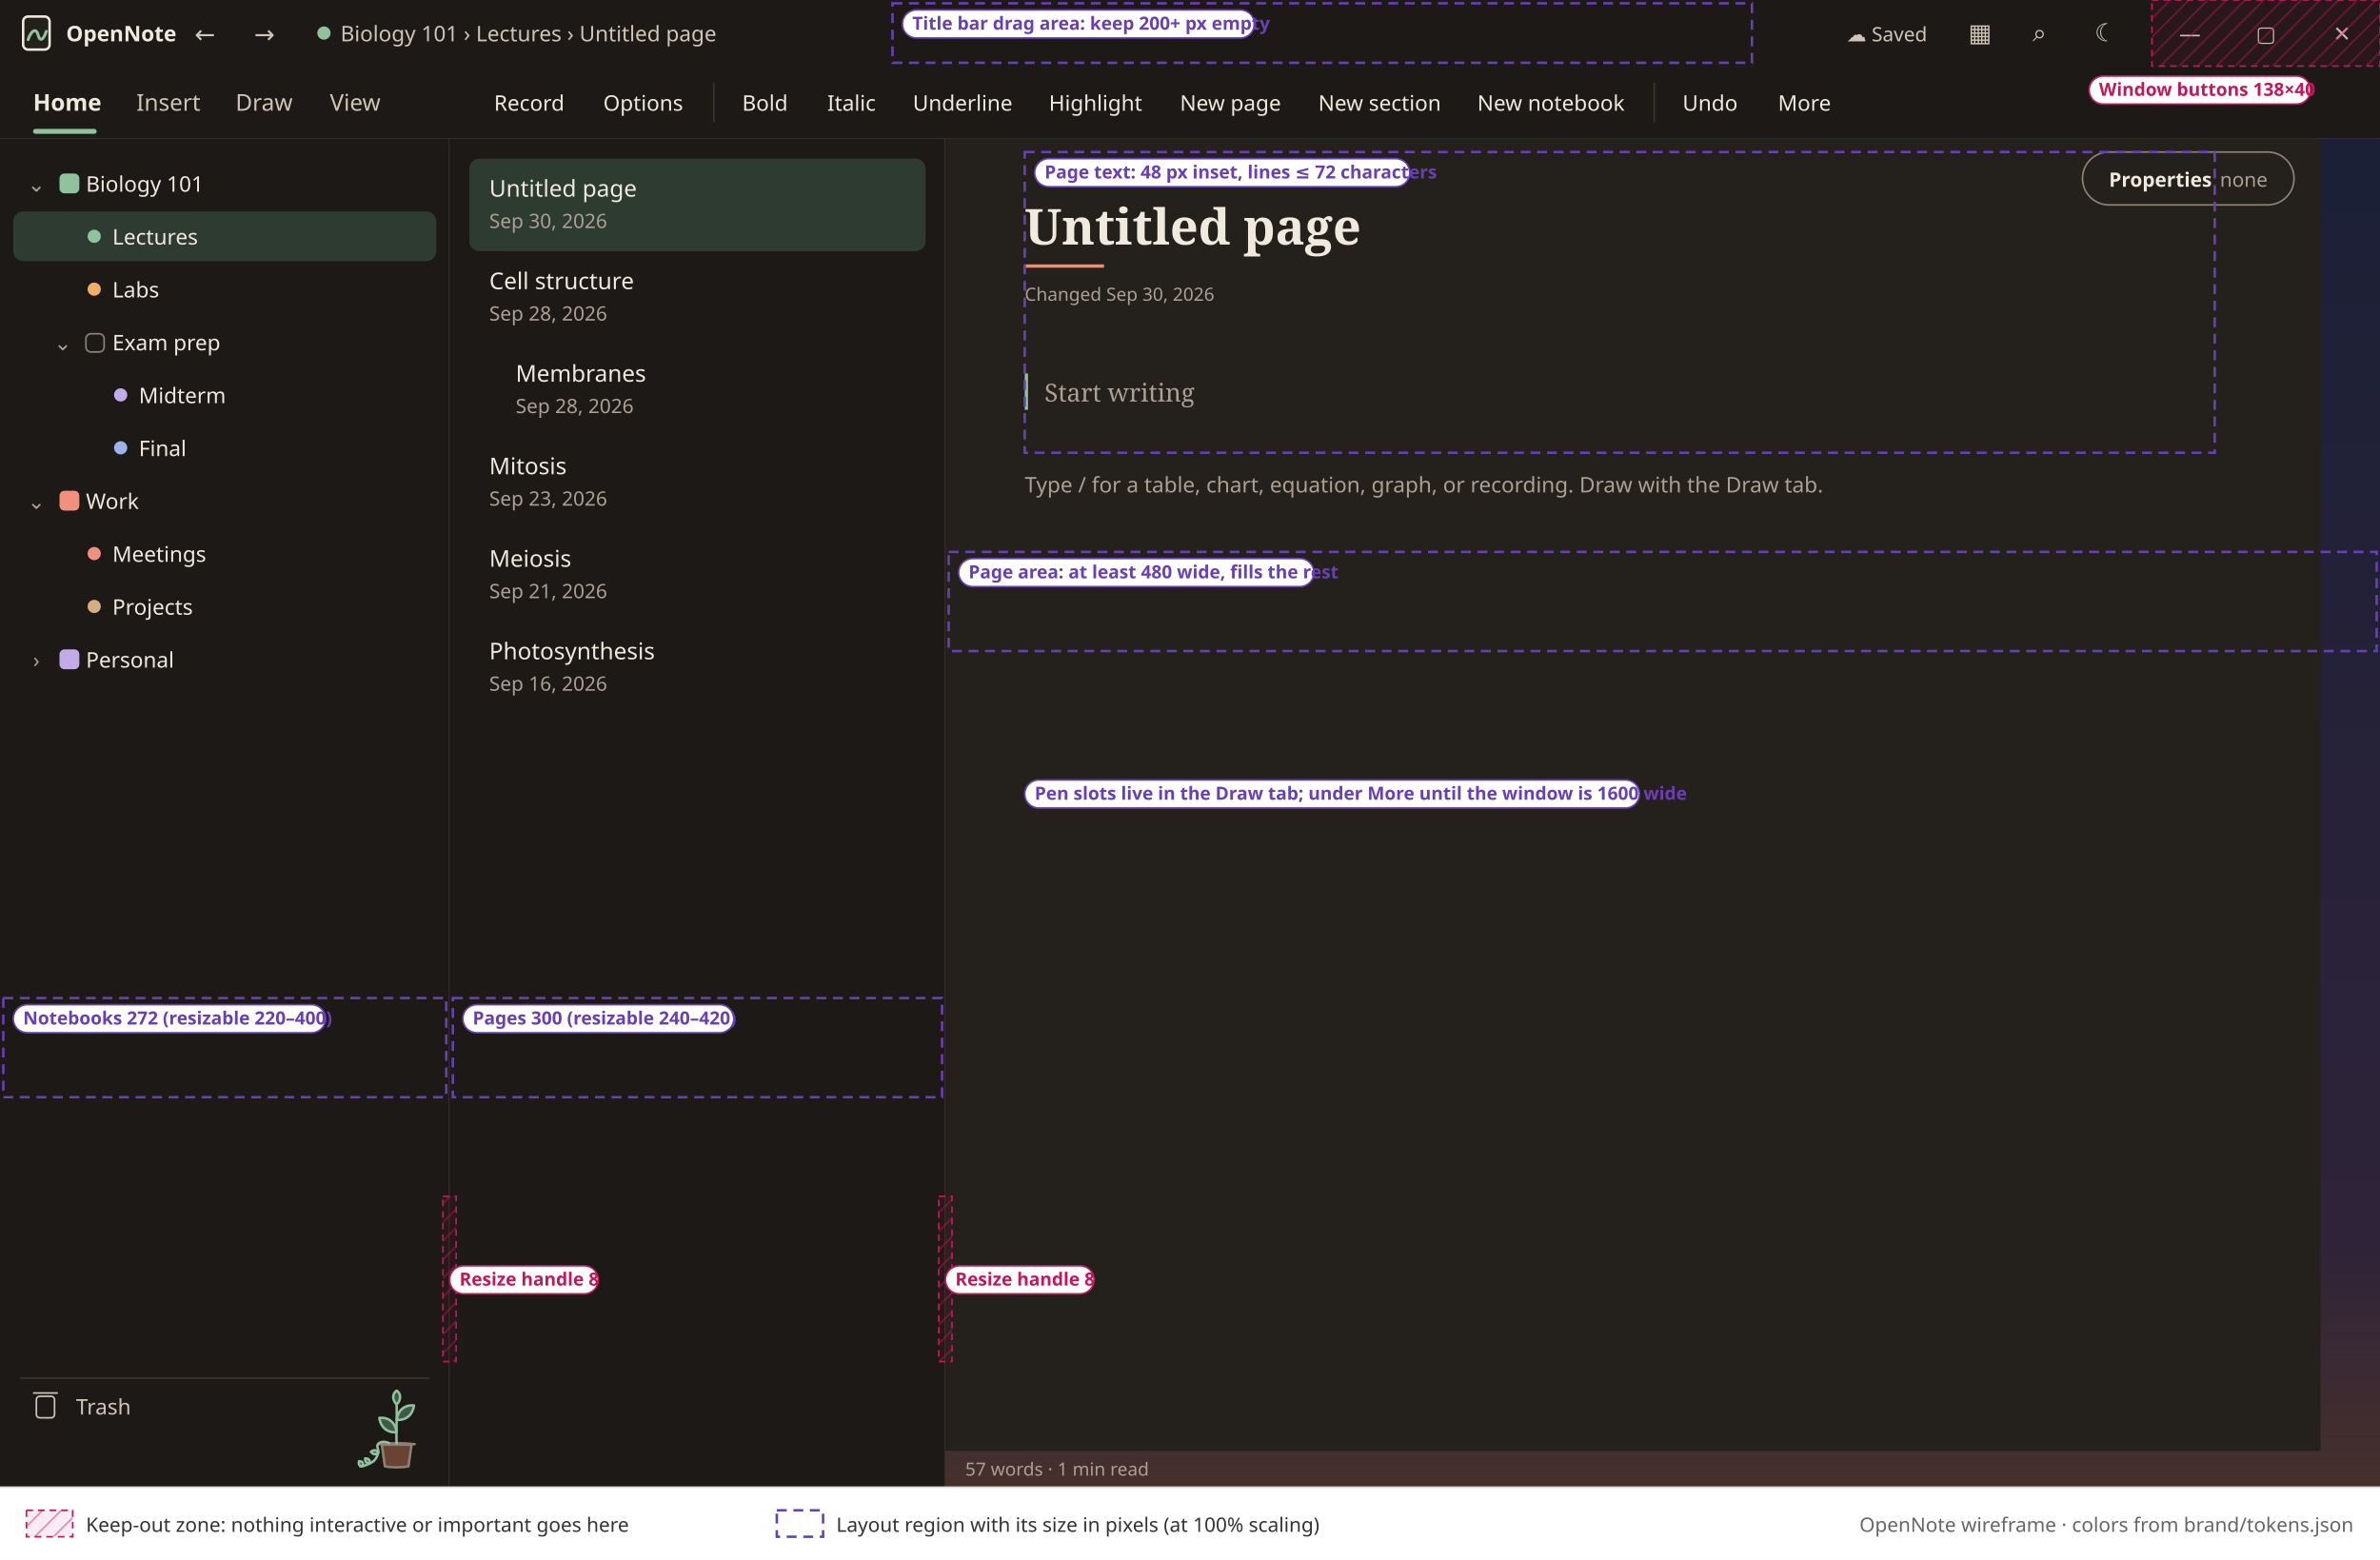
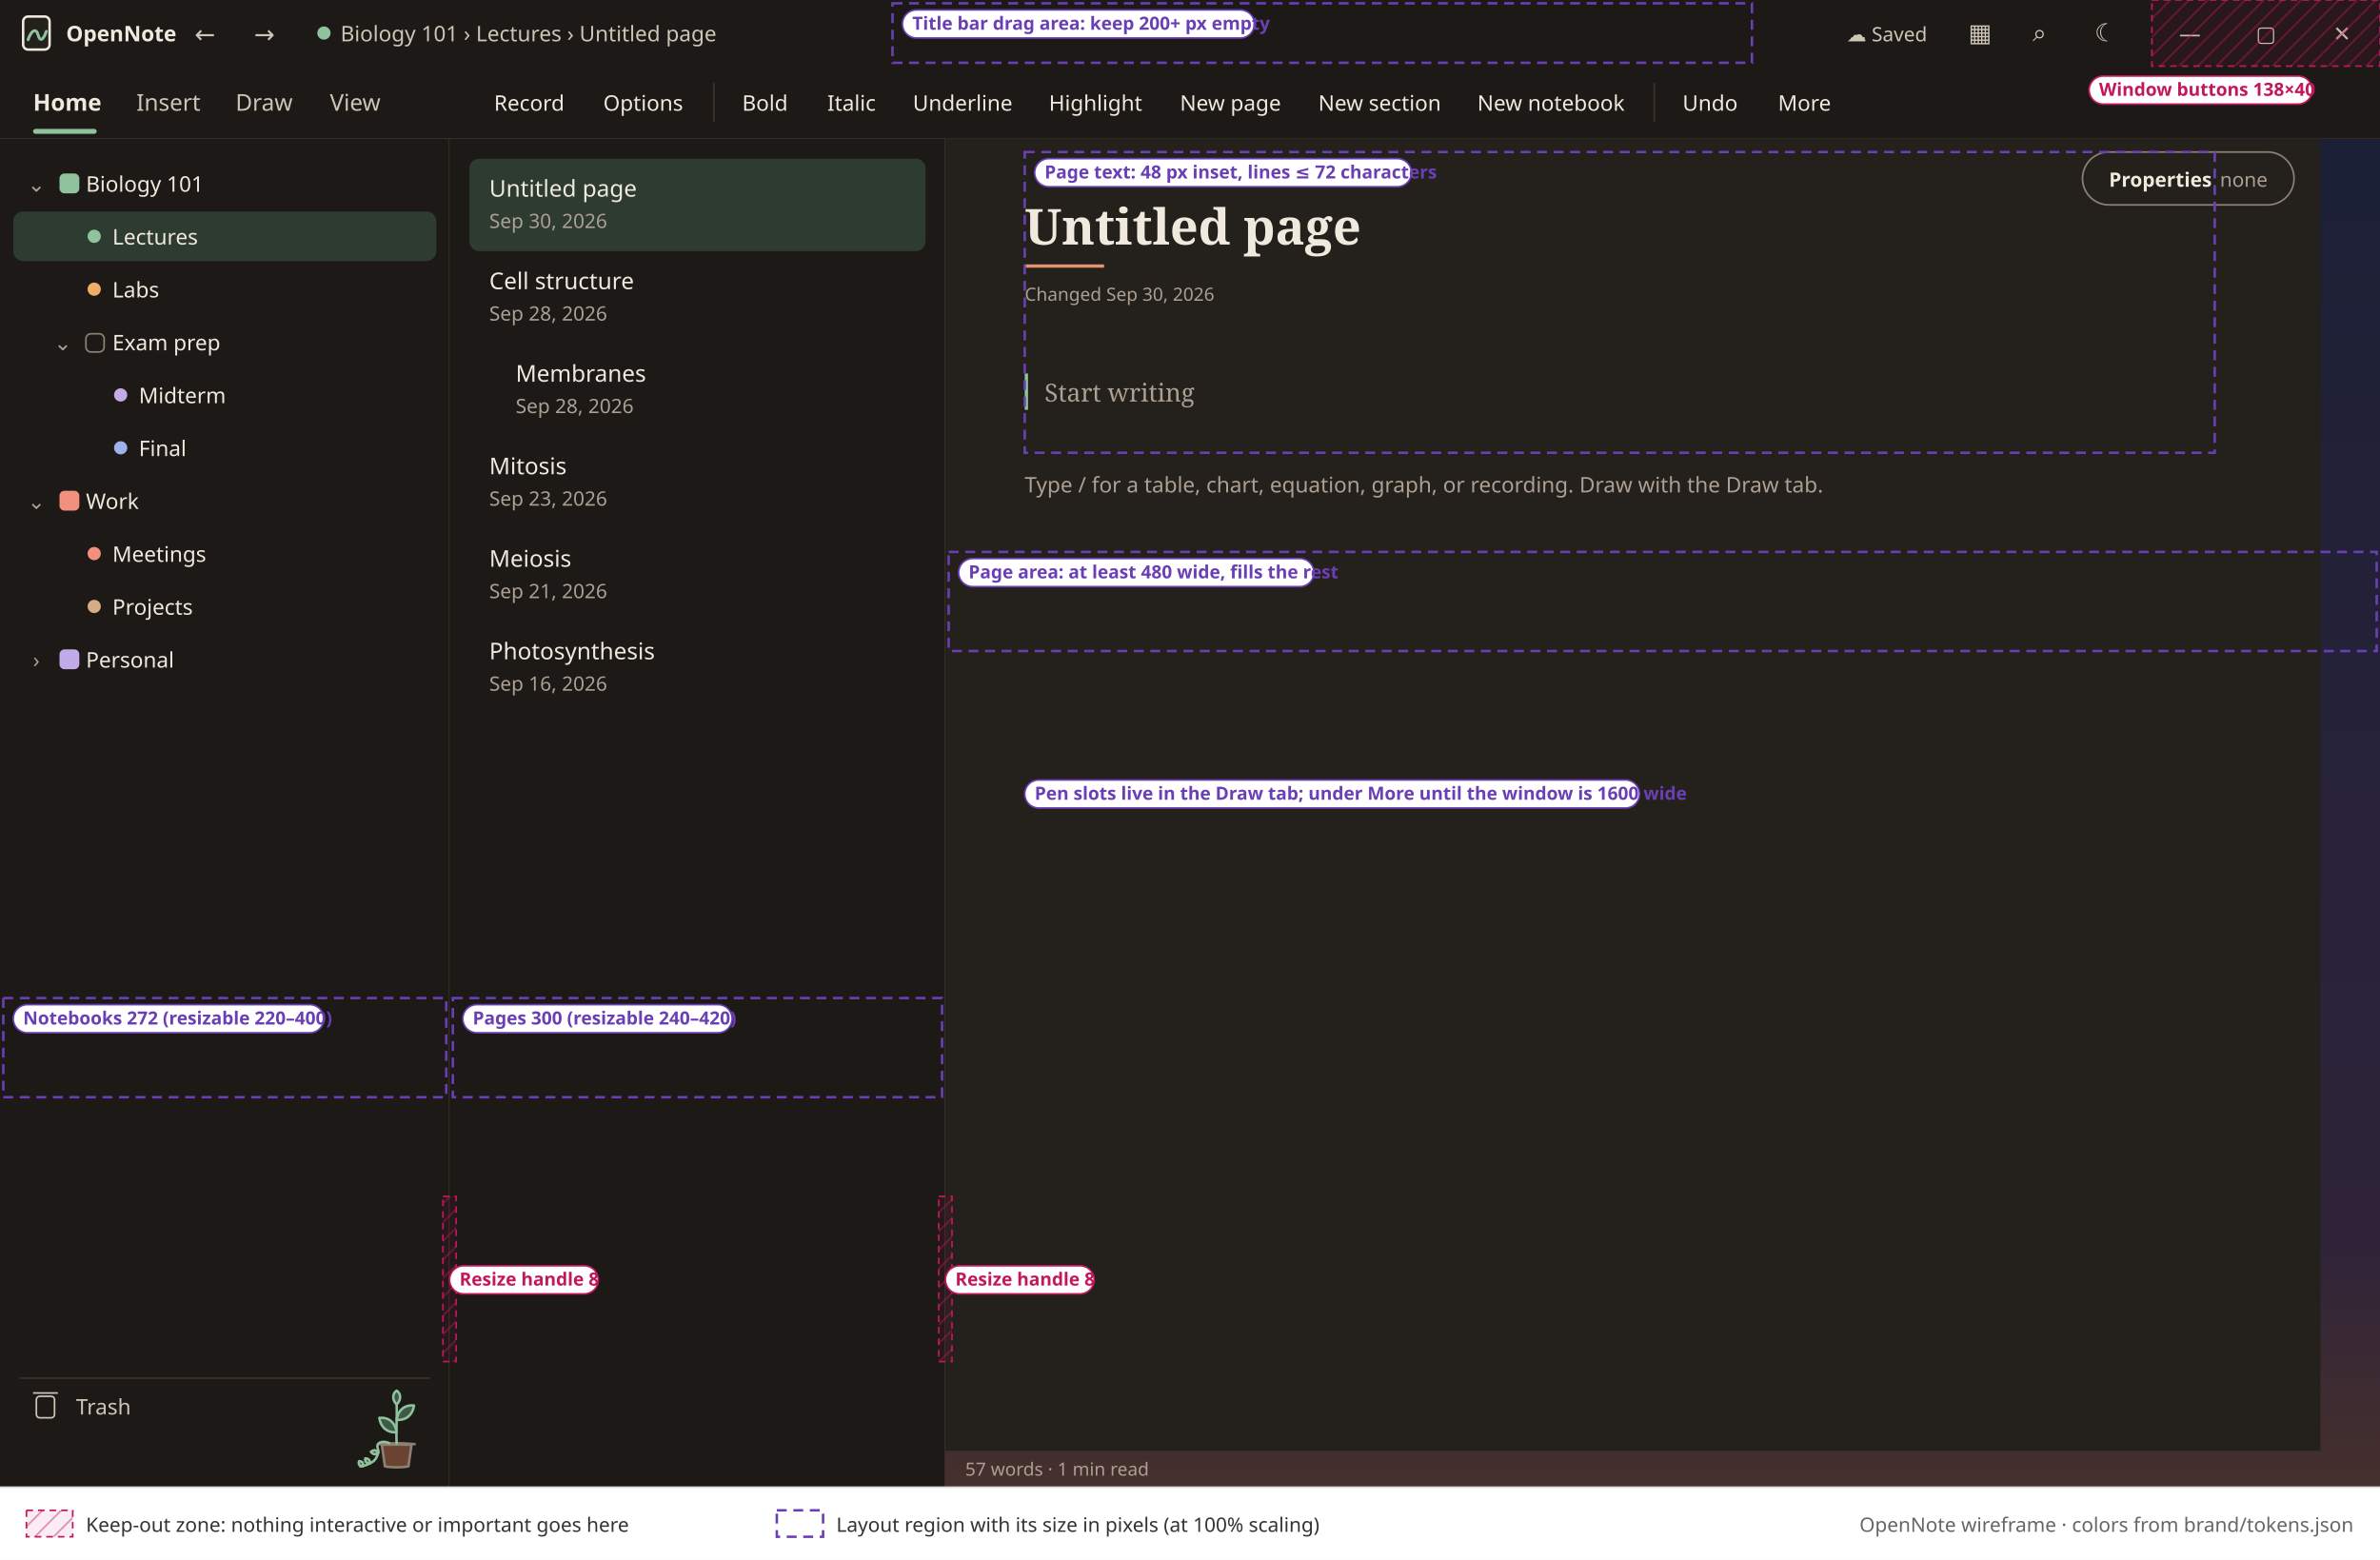
<svg xmlns="http://www.w3.org/2000/svg" viewBox="0 0 1440 944" width="1440" height="944" role="img">
  <defs>
    <pattern id="hatch" width="8" height="8" patternUnits="userSpaceOnUse" patternTransform="rotate(45)">
      <rect width="8" height="8" fill="#C2185B" fill-opacity="0.08" />
      <line x1="0" y1="0" x2="0" y2="8" stroke="#C2185B" stroke-opacity="0.45" stroke-width="2" />
    </pattern>
    <filter id="shadow" x="-10%" y="-10%" width="120%" height="130%">
      <feDropShadow dx="0" dy="4" stdDeviation="6" flood-color="#2B2521" flood-opacity="0.16" />
    </filter>
  </defs>
  <rect x="0" y="0" width="1440" height="900" rx="0" fill="#1C1916" />
  <rect x="0" y="0" width="1440" height="40" rx="0" fill="#1C1916" />
  <rect x="14" y="10" width="16" height="20" rx="3" fill="#24201C" stroke="#F0E9DE" stroke-width="1.5" />
  <path d="M17 24c2-6 5-7 6-3s3 4 5-2" fill="none" stroke-linecap="round" stroke-linejoin="round" stroke="#8FC29D" stroke-width="1.8" />
  <text x="40" y="25" font-size="13" font-weight="600" fill="#F0E9DE" text-anchor="start" font-family="'Atkinson Hyperlegible Next', 'Segoe UI', system-ui, sans-serif">OpenNote</text>
  <text x="124" y="26" font-size="15" font-weight="400" fill="#CFC5B7" text-anchor="middle" font-family="'Atkinson Hyperlegible Next', 'Segoe UI', system-ui, sans-serif">←</text>
  <text x="160" y="26" font-size="15" font-weight="400" fill="#CFC5B7" text-anchor="middle" font-family="'Atkinson Hyperlegible Next', 'Segoe UI', system-ui, sans-serif">→</text>
  <circle cx="196" cy="20" r="4" fill="#8FC29D" />
  <text x="206" y="25" font-size="13" font-weight="400" fill="#CFC5B7" text-anchor="start" font-family="'Atkinson Hyperlegible Next', 'Segoe UI', system-ui, sans-serif">Biology 101 › Lectures › Untitled page</text>
  <text x="1166" y="25" font-size="12" font-weight="400" fill="#CFC5B7" text-anchor="end" font-family="'Atkinson Hyperlegible Next', 'Segoe UI', system-ui, sans-serif">☁ Saved</text>
  <text x="1198" y="25" font-size="15" font-weight="400" fill="#CFC5B7" text-anchor="middle" font-family="'Atkinson Hyperlegible Next', 'Segoe UI', system-ui, sans-serif">▦</text>
  <text x="1234" y="25" font-size="15" font-weight="400" fill="#CFC5B7" text-anchor="middle" font-family="'Atkinson Hyperlegible Next', 'Segoe UI', system-ui, sans-serif">⌕</text>
  <text x="1274" y="25" font-size="15" font-weight="400" fill="#CFC5B7" text-anchor="middle" font-family="'Atkinson Hyperlegible Next', 'Segoe UI', system-ui, sans-serif">☾</text>
  <text x="1325" y="25" font-size="13" font-weight="400" fill="#CFC5B7" text-anchor="middle" font-family="'Atkinson Hyperlegible Next', 'Segoe UI', system-ui, sans-serif">—</text>
  <text x="1371" y="25" font-size="13" font-weight="400" fill="#CFC5B7" text-anchor="middle" font-family="'Atkinson Hyperlegible Next', 'Segoe UI', system-ui, sans-serif">▢</text>
  <text x="1417" y="25" font-size="13" font-weight="400" fill="#CFC5B7" text-anchor="middle" font-family="'Atkinson Hyperlegible Next', 'Segoe UI', system-ui, sans-serif">✕</text>
  <rect x="0" y="40" width="1440" height="44" rx="0" fill="#1C1916" />
  <line x1="0" y1="84" x2="1440" y2="84" stroke="#3A322B" />
  <text x="20" y="67" font-size="14" font-weight="600" fill="#F0E9DE" text-anchor="start" font-family="'Atkinson Hyperlegible Next', 'Segoe UI', system-ui, sans-serif">Home</text>
  <rect x="20" y="78" width="38.5" height="3" rx="1.5" fill="#8FC29D" />
  <text x="82.5" y="67" font-size="14" font-weight="400" fill="#CFC5B7" text-anchor="start" font-family="'Atkinson Hyperlegible Next', 'Segoe UI', system-ui, sans-serif">Insert</text>
  <text x="142.5" y="67" font-size="14" font-weight="400" fill="#CFC5B7" text-anchor="start" font-family="'Atkinson Hyperlegible Next', 'Segoe UI', system-ui, sans-serif">Draw</text>
  <text x="199.6" y="67" font-size="14" font-weight="400" fill="#CFC5B7" text-anchor="start" font-family="'Atkinson Hyperlegible Next', 'Segoe UI', system-ui, sans-serif">View</text>
  <g data-fit="6" data-center="both">
    <rect x="290" y="48" width="60.4" height="28" rx="8" fill="none" />
    <text x="320.2" y="67" font-size="13" font-weight="400" fill="#F0E9DE" text-anchor="middle" font-family="'Atkinson Hyperlegible Next', 'Segoe UI', system-ui, sans-serif">Record</text>
  </g>
  <g data-fit="6" data-center="both">
    <rect x="356.4" y="48" width="65.5" height="28" rx="8" fill="none" />
    <text x="389.15" y="67" font-size="13" font-weight="400" fill="#F0E9DE" text-anchor="middle" font-family="'Atkinson Hyperlegible Next', 'Segoe UI', system-ui, sans-serif">Options</text>
  </g>
  <line x1="431.9" y1="50" x2="431.9" y2="74" stroke="#3A322B" />
  <g data-fit="6" data-center="both">
    <rect x="439.9" y="48" width="45.9" height="28" rx="8" fill="none" />
    <text x="462.85" y="67" font-size="13" font-weight="400" fill="#F0E9DE" text-anchor="middle" font-family="'Atkinson Hyperlegible Next', 'Segoe UI', system-ui, sans-serif">Bold</text>
  </g>
  <g data-fit="6" data-center="both">
    <rect x="491.8" y="48" width="46.8" height="28" rx="8" fill="none" />
    <text x="515.2" y="67" font-size="13" font-weight="400" fill="#F0E9DE" text-anchor="middle" font-family="'Atkinson Hyperlegible Next', 'Segoe UI', system-ui, sans-serif">Italic</text>
  </g>
  <g data-fit="6" data-center="both">
    <rect x="544.6" y="48" width="75.7" height="28" rx="8" fill="none" />
    <text x="582.45" y="67" font-size="13" font-weight="400" fill="#F0E9DE" text-anchor="middle" font-family="'Atkinson Hyperlegible Next', 'Segoe UI', system-ui, sans-serif">Underline</text>
  </g>
  <g data-fit="6" data-center="both">
    <rect x="626.3" y="48" width="73.1" height="28" rx="8" fill="none" />
    <text x="662.85" y="67" font-size="13" font-weight="400" fill="#F0E9DE" text-anchor="middle" font-family="'Atkinson Hyperlegible Next', 'Segoe UI', system-ui, sans-serif">Highlight</text>
  </g>
  <g data-fit="6" data-center="both">
    <rect x="705.4" y="48" width="78.2" height="28" rx="8" fill="none" />
    <text x="744.5" y="67" font-size="13" font-weight="400" fill="#F0E9DE" text-anchor="middle" font-family="'Atkinson Hyperlegible Next', 'Segoe UI', system-ui, sans-serif">New page</text>
  </g>
  <g data-fit="6" data-center="both">
    <rect x="789.6" y="48" width="90.3" height="28" rx="8" fill="none" />
    <text x="834.75" y="67" font-size="13" font-weight="400" fill="#F0E9DE" text-anchor="middle" font-family="'Atkinson Hyperlegible Next', 'Segoe UI', system-ui, sans-serif">New section</text>
  </g>
  <g data-fit="6" data-center="both">
    <rect x="885.9" y="48" width="105" height="28" rx="8" fill="none" />
    <text x="938.4" y="67" font-size="13" font-weight="400" fill="#F0E9DE" text-anchor="middle" font-family="'Atkinson Hyperlegible Next', 'Segoe UI', system-ui, sans-serif">New notebook</text>
  </g>
  <line x1="1000.9" y1="50" x2="1000.9" y2="74" stroke="#3A322B" />
  <g data-fit="6" data-center="both">
    <rect x="1008.9" y="48" width="51.6" height="28" rx="8" fill="none" />
    <text x="1034.7" y="67" font-size="13" font-weight="400" fill="#F0E9DE" text-anchor="middle" font-family="'Atkinson Hyperlegible Next', 'Segoe UI', system-ui, sans-serif">Undo</text>
  </g>
  <g data-fit="6" data-center="both">
    <rect x="1066.5" y="48" width="50.6" height="28" rx="8" fill="none" />
    <text x="1091.8" y="67" font-size="13" font-weight="400" fill="#F0E9DE" text-anchor="middle" font-family="'Atkinson Hyperlegible Next', 'Segoe UI', system-ui, sans-serif">More</text>
  </g>
  <rect x="0" y="84" width="272" height="816" rx="0" fill="#1C1916" />
  <line x1="272" y1="84" x2="272" y2="900" stroke="#3A322B" />
  <text x="22" y="116" font-size="13" font-weight="400" fill="#ABA093" text-anchor="middle" font-family="'Atkinson Hyperlegible Next', 'Segoe UI', system-ui, sans-serif">⌄</text>
  <rect x="36" y="105" width="12" height="12" rx="3" fill="#8FC29D" />
  <text x="52" y="116" font-size="13" font-weight="400" fill="#F0E9DE" text-anchor="start" font-family="'Atkinson Hyperlegible Next', 'Segoe UI', system-ui, sans-serif">Biology 101</text>
  <rect x="8" y="128" width="256" height="30" rx="6" fill="#2E3B30" />
  <circle cx="57" cy="143" r="4" fill="#8FC29D" />
  <text x="68" y="148" font-size="13" font-weight="400" fill="#F0E9DE" text-anchor="start" font-family="'Atkinson Hyperlegible Next', 'Segoe UI', system-ui, sans-serif">Lectures</text>
  <circle cx="57" cy="175" r="4" fill="#F0AE68" />
  <text x="68" y="180" font-size="13" font-weight="400" fill="#F0E9DE" text-anchor="start" font-family="'Atkinson Hyperlegible Next', 'Segoe UI', system-ui, sans-serif">Labs</text>
  <text x="38" y="212" font-size="13" font-weight="400" fill="#ABA093" text-anchor="middle" font-family="'Atkinson Hyperlegible Next', 'Segoe UI', system-ui, sans-serif">⌄</text>
  <rect x="52" y="202" width="11" height="11" rx="3" fill="none" stroke="#8D8174" stroke-width="1" />
  <text x="68" y="212" font-size="13" font-weight="400" fill="#F0E9DE" text-anchor="start" font-family="'Atkinson Hyperlegible Next', 'Segoe UI', system-ui, sans-serif">Exam prep</text>
  <circle cx="73" cy="239" r="4" fill="#C2ABE8" />
  <text x="84" y="244" font-size="13" font-weight="400" fill="#F0E9DE" text-anchor="start" font-family="'Atkinson Hyperlegible Next', 'Segoe UI', system-ui, sans-serif">Midterm</text>
  <circle cx="73" cy="271" r="4" fill="#9DB4EA" />
  <text x="84" y="276" font-size="13" font-weight="400" fill="#F0E9DE" text-anchor="start" font-family="'Atkinson Hyperlegible Next', 'Segoe UI', system-ui, sans-serif">Final</text>
  <text x="22" y="308" font-size="13" font-weight="400" fill="#ABA093" text-anchor="middle" font-family="'Atkinson Hyperlegible Next', 'Segoe UI', system-ui, sans-serif">⌄</text>
  <rect x="36" y="297" width="12" height="12" rx="3" fill="#F2907F" />
  <text x="52" y="308" font-size="13" font-weight="400" fill="#F0E9DE" text-anchor="start" font-family="'Atkinson Hyperlegible Next', 'Segoe UI', system-ui, sans-serif">Work</text>
  <circle cx="57" cy="335" r="4" fill="#F2907F" />
  <text x="68" y="340" font-size="13" font-weight="400" fill="#F0E9DE" text-anchor="start" font-family="'Atkinson Hyperlegible Next', 'Segoe UI', system-ui, sans-serif">Meetings</text>
  <circle cx="57" cy="367" r="4" fill="#D6AE86" />
  <text x="68" y="372" font-size="13" font-weight="400" fill="#F0E9DE" text-anchor="start" font-family="'Atkinson Hyperlegible Next', 'Segoe UI', system-ui, sans-serif">Projects</text>
  <text x="22" y="404" font-size="13" font-weight="400" fill="#ABA093" text-anchor="middle" font-family="'Atkinson Hyperlegible Next', 'Segoe UI', system-ui, sans-serif">›</text>
  <rect x="36" y="393" width="12" height="12" rx="3" fill="#C2ABE8" />
  <text x="52" y="404" font-size="13" font-weight="400" fill="#F0E9DE" text-anchor="start" font-family="'Atkinson Hyperlegible Next', 'Segoe UI', system-ui, sans-serif">Personal</text>
  <line x1="12" y1="834" x2="260" y2="834" stroke="#3A322B" />
  <rect x="22" y="845" width="11" height="13" rx="2" fill="none" stroke="#CFC5B7" stroke-width="1" />
  <line x1="20" y1="843" x2="35" y2="843" stroke="#CFC5B7" />
  <text x="46" y="856" font-size="13" font-weight="400" fill="#CFC5B7" text-anchor="start" font-family="'Atkinson Hyperlegible Next', 'Segoe UI', system-ui, sans-serif">Trash</text>
  <g data-part="plant-pot" fill="none" stroke="#8D8174" stroke-linecap="round" stroke-linejoin="round">
    <g data-part="plant" transform="translate(216 840.5063) scale(0.75)" stroke-width="2">
      <path d="M20 45H44L41.5 62.5C36 63.6 28 63.6 22.5 62.5Z" fill="#6A4332" data-part="pot" />
      <path d="M17.5 44.6C28 43.6 37 43.6 46.5 44.6" />
      <path d="M32 44C31.4 34 32.4 23 32 12" stroke="#8FC29D" />
      <path d="M26 43.8C22 41.8 16.6 42.6 16.4 46.2 16.6 48.6 17.6 49.8 17.2 51.4 16.6 54 15 57.4 12.4 59 9 61 6 62.4 2.6 62.6" stroke="#8FC29D" />
      <path d="M32 35C24 35.6 19 30.6 18 23.4 26 22.6 31 27.6 32 35Z" fill="#3E5A46" stroke="#8FC29D" />
      <path d="M32 25C40 25.6 45 20.6 46 13.4 38 12.6 33 17.6 32 25Z" fill="#3E5A46" stroke="#8FC29D" />
      <path d="M32 12.6C28 8.6 28.6 3.6 32 1.4 35.4 3.6 36 8.6 32 12.6Z" fill="#3E5A46" stroke="#8FC29D" />
      <path d="M17.2 51.4Q14.5 48 11.2 50.8Q14 54.3 17.2 51.4Z" fill="#3E5A46" stroke="#8FC29D" />
      <path d="M10.4 60.1Q10.7 56 6.6 56.1Q6.3 60.2 10.4 60.1Z" fill="#3E5A46" stroke="#8FC29D" />
      <path d="M4.6 62.4Q5.8 58.5 1.7 58.3Q0.5 62.2 4.6 62.4Z" fill="#3E5A46" stroke="#8FC29D" />
    </g>
  </g>
  <rect x="272" y="84" width="300" height="816" rx="0" fill="#1C1916" />
  <line x1="572" y1="84" x2="572" y2="900" stroke="#3A322B" />
  <rect x="284" y="96" width="276" height="56" rx="6" fill="#2E3B30" />
  <text x="296" y="119" font-size="14" font-weight="500" fill="#F0E9DE" text-anchor="start" font-family="'Atkinson Hyperlegible Next', 'Segoe UI', system-ui, sans-serif">Untitled page</text>
  <text x="296" y="138" font-size="12" font-weight="400" fill="#ABA093" text-anchor="start" font-family="'Atkinson Hyperlegible Next', 'Segoe UI', system-ui, sans-serif">Sep 30, 2026</text>
  <text x="296" y="175" font-size="14" font-weight="500" fill="#F0E9DE" text-anchor="start" font-family="'Atkinson Hyperlegible Next', 'Segoe UI', system-ui, sans-serif">Cell structure</text>
  <text x="296" y="194" font-size="12" font-weight="400" fill="#ABA093" text-anchor="start" font-family="'Atkinson Hyperlegible Next', 'Segoe UI', system-ui, sans-serif">Sep 28, 2026</text>
  <text x="312" y="231" font-size="14" font-weight="500" fill="#F0E9DE" text-anchor="start" font-family="'Atkinson Hyperlegible Next', 'Segoe UI', system-ui, sans-serif">Membranes</text>
  <text x="312" y="250" font-size="12" font-weight="400" fill="#ABA093" text-anchor="start" font-family="'Atkinson Hyperlegible Next', 'Segoe UI', system-ui, sans-serif">Sep 28, 2026</text>
  <text x="296" y="287" font-size="14" font-weight="500" fill="#F0E9DE" text-anchor="start" font-family="'Atkinson Hyperlegible Next', 'Segoe UI', system-ui, sans-serif">Mitosis</text>
  <text x="296" y="306" font-size="12" font-weight="400" fill="#ABA093" text-anchor="start" font-family="'Atkinson Hyperlegible Next', 'Segoe UI', system-ui, sans-serif">Sep 23, 2026</text>
  <text x="296" y="343" font-size="14" font-weight="500" fill="#F0E9DE" text-anchor="start" font-family="'Atkinson Hyperlegible Next', 'Segoe UI', system-ui, sans-serif">Meiosis</text>
  <text x="296" y="362" font-size="12" font-weight="400" fill="#ABA093" text-anchor="start" font-family="'Atkinson Hyperlegible Next', 'Segoe UI', system-ui, sans-serif">Sep 21, 2026</text>
  <text x="296" y="399" font-size="14" font-weight="500" fill="#F0E9DE" text-anchor="start" font-family="'Atkinson Hyperlegible Next', 'Segoe UI', system-ui, sans-serif">Photosynthesis</text>
  <text x="296" y="418" font-size="12" font-weight="400" fill="#ABA093" text-anchor="start" font-family="'Atkinson Hyperlegible Next', 'Segoe UI', system-ui, sans-serif">Sep 16, 2026</text>
  <defs>
    <linearGradient id="ambient5" x1="0" y1="0" x2="0" y2="1">
      <stop offset="0" stop-color="#1B2036" />
      <stop offset="1" stop-color="#33243A" />
    </linearGradient>
    <linearGradient id="ambient5s" x1="0" y1="0" x2="0" y2="1">
      <stop offset="0" stop-color="#45302C" stop-opacity="0" />
      <stop offset="1" stop-color="#45302C" />
    </linearGradient>
  </defs>
  <rect x="572" y="84" width="868" height="816" rx="0" fill="#171411" />
  <rect x="572" y="84" width="868" height="816" fill="url(#ambient5)" />
  <rect x="572" y="750" width="868" height="150" fill="url(#ambient5s)" />
  <circle cx="641" cy="166" r="1.6" fill="#E7D9B0" />
  <circle cx="763" cy="312" r="1.6" fill="#E7D9B0" />
  <circle cx="893" cy="141" r="1.6" fill="#E7D9B0" />
  <circle cx="1023" cy="247" r="1.6" fill="#E7D9B0" />
  <circle cx="1145" cy="157" r="1.6" fill="#E7D9B0" />
  <circle cx="1249" cy="337" r="1.6" fill="#E7D9B0" />
  <circle cx="1353" cy="198" r="1.6" fill="#E7D9B0" />
  <circle cx="1397" cy="410" r="1.6" fill="#E7D9B0" />
  <rect x="572" y="84" width="832" height="794" rx="0" fill="#24201C" />
  <text x="584" y="893" font-size="11" font-weight="400" fill="#ABA093" text-anchor="start" font-family="'Atkinson Hyperlegible Next', 'Segoe UI', system-ui, sans-serif">57 words · 1 min read</text>
  <rect x="1260" y="92" width="128" height="32" rx="16" fill="#24201C" stroke="#8D8174" stroke-width="1" />
  <text x="1276" y="113" font-size="12" font-weight="600" fill="#F0E9DE" text-anchor="start" font-family="'Atkinson Hyperlegible Next', 'Segoe UI', system-ui, sans-serif">Properties</text>
  <text x="1372" y="113" font-size="12" font-weight="400" fill="#ABA093" text-anchor="end" font-family="'Atkinson Hyperlegible Next', 'Segoe UI', system-ui, sans-serif">none</text>
  <text x="620" y="148" font-size="30" font-weight="700" fill="#F0E9DE" text-anchor="start" font-family="Literata, Cambria, Georgia, serif">Untitled page</text>
  <rect x="620" y="160" width="48" height="2" rx="0" fill="#E59372" />
  <text x="620" y="182" font-size="11" font-weight="400" fill="#ABA093" text-anchor="start" font-family="'Atkinson Hyperlegible Next', 'Segoe UI', system-ui, sans-serif">Changed Sep 30, 2026</text>
  <rect x="620" y="226" width="2" height="22" rx="0" fill="#8FC29D" />
  <text x="632" y="243" font-size="15" font-weight="400" fill="#ABA093" text-anchor="start" font-family="Literata, Cambria, Georgia, serif">Start writing</text>
  <text x="620" y="298" font-size="13" font-weight="400" fill="#ABA093" text-anchor="start" font-family="'Atkinson Hyperlegible Next', 'Segoe UI', system-ui, sans-serif">Type / for a table, chart, equation, graph, or recording. Draw with the Draw tab.</text>
  <g pointer-events="none">
    <rect x="1302" y="0" width="138" height="40" rx="0" fill="url(#hatch)" stroke="#C2185B" stroke-width="1" stroke-dasharray="4 3" />
  </g>
  <g data-fit="4" pointer-events="none">
-     <rect x="1264" y="46" width="134" height="17" rx="8.5" fill="#FFFFFF" stroke="#C2185B" stroke-width="1" />
+     <rect x="1264" y="46" width="135" height="17" rx="8.5" fill="#FFFFFF" stroke="#C2185B" stroke-width="1" />
    <text x="1270" y="58" font-size="11" font-weight="600" fill="#C2185B" text-anchor="start" font-family="'Atkinson Hyperlegible Next', 'Segoe UI', system-ui, sans-serif">Window buttons 138×40</text>
  </g>
  <g pointer-events="none">
    <rect x="540" y="2" width="520" height="36" rx="0" fill="none" stroke="#6A3FB5" stroke-width="1.5" stroke-dasharray="6 4" />
  </g>
  <g data-fit="4" pointer-events="none">
    <rect x="546" y="6" width="213" height="17" rx="8.5" fill="#FFFFFF" stroke="#6A3FB5" stroke-width="1" />
    <text x="552" y="18" font-size="11" font-weight="600" fill="#6A3FB5" text-anchor="start" font-family="'Atkinson Hyperlegible Next', 'Segoe UI', system-ui, sans-serif">Title bar drag area: keep 200+ px empty</text>
  </g>
  <g pointer-events="none">
    <rect x="2" y="604" width="268" height="60" rx="0" fill="none" stroke="#6A3FB5" stroke-width="1.5" stroke-dasharray="6 4" />
  </g>
  <g data-fit="4" pointer-events="none">
-     <rect x="8" y="608" width="189" height="17" rx="8.5" fill="#FFFFFF" stroke="#6A3FB5" stroke-width="1" />
+     <rect x="8" y="608" width="188" height="17" rx="8.5" fill="#FFFFFF" stroke="#6A3FB5" stroke-width="1" />
    <text x="14" y="620" font-size="11" font-weight="600" fill="#6A3FB5" text-anchor="start" font-family="'Atkinson Hyperlegible Next', 'Segoe UI', system-ui, sans-serif">Notebooks 272 (resizable 220–400)</text>
  </g>
  <g pointer-events="none">
    <rect x="268" y="724" width="8" height="100" rx="0" fill="url(#hatch)" stroke="#C2185B" stroke-width="1" stroke-dasharray="4 3" />
  </g>
  <g data-fit="4" pointer-events="none">
    <rect x="272" y="766" width="90" height="17" rx="8.5" fill="#FFFFFF" stroke="#C2185B" stroke-width="1" />
    <text x="278" y="778" font-size="11" font-weight="600" fill="#C2185B" text-anchor="start" font-family="'Atkinson Hyperlegible Next', 'Segoe UI', system-ui, sans-serif">Resize handle 8</text>
  </g>
  <g pointer-events="none">
    <rect x="568" y="724" width="8" height="100" rx="0" fill="url(#hatch)" stroke="#C2185B" stroke-width="1" stroke-dasharray="4 3" />
  </g>
  <g data-fit="4" pointer-events="none">
    <rect x="572" y="766" width="90" height="17" rx="8.5" fill="#FFFFFF" stroke="#C2185B" stroke-width="1" />
    <text x="578" y="778" font-size="11" font-weight="600" fill="#C2185B" text-anchor="start" font-family="'Atkinson Hyperlegible Next', 'Segoe UI', system-ui, sans-serif">Resize handle 8</text>
  </g>
  <g pointer-events="none">
    <rect x="274" y="604" width="296" height="60" rx="0" fill="none" stroke="#6A3FB5" stroke-width="1.5" stroke-dasharray="6 4" />
  </g>
  <g data-fit="4" pointer-events="none">
-     <rect x="280" y="608" width="164" height="17" rx="8.5" fill="#FFFFFF" stroke="#6A3FB5" stroke-width="1" />
+     <rect x="280" y="608" width="163" height="17" rx="8.5" fill="#FFFFFF" stroke="#6A3FB5" stroke-width="1" />
    <text x="286" y="620" font-size="11" font-weight="600" fill="#6A3FB5" text-anchor="start" font-family="'Atkinson Hyperlegible Next', 'Segoe UI', system-ui, sans-serif">Pages 300 (resizable 240–420)</text>
  </g>
  <g pointer-events="none">
    <rect x="620" y="92" width="720" height="182" rx="0" fill="none" stroke="#6A3FB5" stroke-width="1.5" stroke-dasharray="6 4" />
  </g>
  <g data-fit="4" pointer-events="none">
-     <rect x="626" y="96" width="227" height="17" rx="8.5" fill="#FFFFFF" stroke="#6A3FB5" stroke-width="1" />
+     <rect x="626" y="96" width="228" height="17" rx="8.5" fill="#FFFFFF" stroke="#6A3FB5" stroke-width="1" />
    <text x="632" y="108" font-size="11" font-weight="600" fill="#6A3FB5" text-anchor="start" font-family="'Atkinson Hyperlegible Next', 'Segoe UI', system-ui, sans-serif">Page text: 48 px inset, lines ≤ 72 characters</text>
  </g>
  <g pointer-events="none">
    <rect x="574" y="334" width="864" height="60" rx="0" fill="none" stroke="#6A3FB5" stroke-width="1.5" stroke-dasharray="6 4" />
  </g>
  <g data-fit="4" pointer-events="none">
    <rect x="580" y="338" width="215" height="17" rx="8.5" fill="#FFFFFF" stroke="#6A3FB5" stroke-width="1" />
    <text x="586" y="350" font-size="11" font-weight="600" fill="#6A3FB5" text-anchor="start" font-family="'Atkinson Hyperlegible Next', 'Segoe UI', system-ui, sans-serif">Page area: at least 480 wide, fills the rest</text>
  </g>
  <g data-fit="4" pointer-events="none">
    <rect x="620" y="472" width="372" height="17" rx="8.5" fill="#FFFFFF" stroke="#6A3FB5" stroke-width="1" />
    <text x="626" y="484" font-size="11" font-weight="600" fill="#6A3FB5" text-anchor="start" font-family="'Atkinson Hyperlegible Next', 'Segoe UI', system-ui, sans-serif">Pen slots live in the Draw tab; under More until the window is 1600 wide</text>
  </g>
  <rect x="0" y="900" width="1440" height="44" rx="0" fill="#FFFFFF" />
  <line x1="0" y1="900" x2="1440" y2="900" stroke="#D9D9D9" />
  <rect x="16" y="914" width="28" height="16" rx="0" fill="url(#hatch)" stroke="#C2185B" stroke-width="1" stroke-dasharray="4 3" />
  <text x="52" y="927" font-size="12" font-weight="400" fill="#333" text-anchor="start" font-family="'Atkinson Hyperlegible Next', 'Segoe UI', system-ui, sans-serif">Keep-out zone: nothing interactive or important goes here</text>
  <rect x="470" y="914" width="28" height="16" rx="0" fill="none" stroke="#6A3FB5" stroke-width="1.5" stroke-dasharray="6 4" />
  <text x="506" y="927" font-size="12" font-weight="400" fill="#333" text-anchor="start" font-family="'Atkinson Hyperlegible Next', 'Segoe UI', system-ui, sans-serif">Layout region with its size in pixels (at 100% scaling)</text>
  <text x="1424" y="927" font-size="12" font-weight="400" fill="#666" text-anchor="end" font-family="'Atkinson Hyperlegible Next', 'Segoe UI', system-ui, sans-serif">OpenNote wireframe · colors from brand/tokens.json</text>
</svg>
